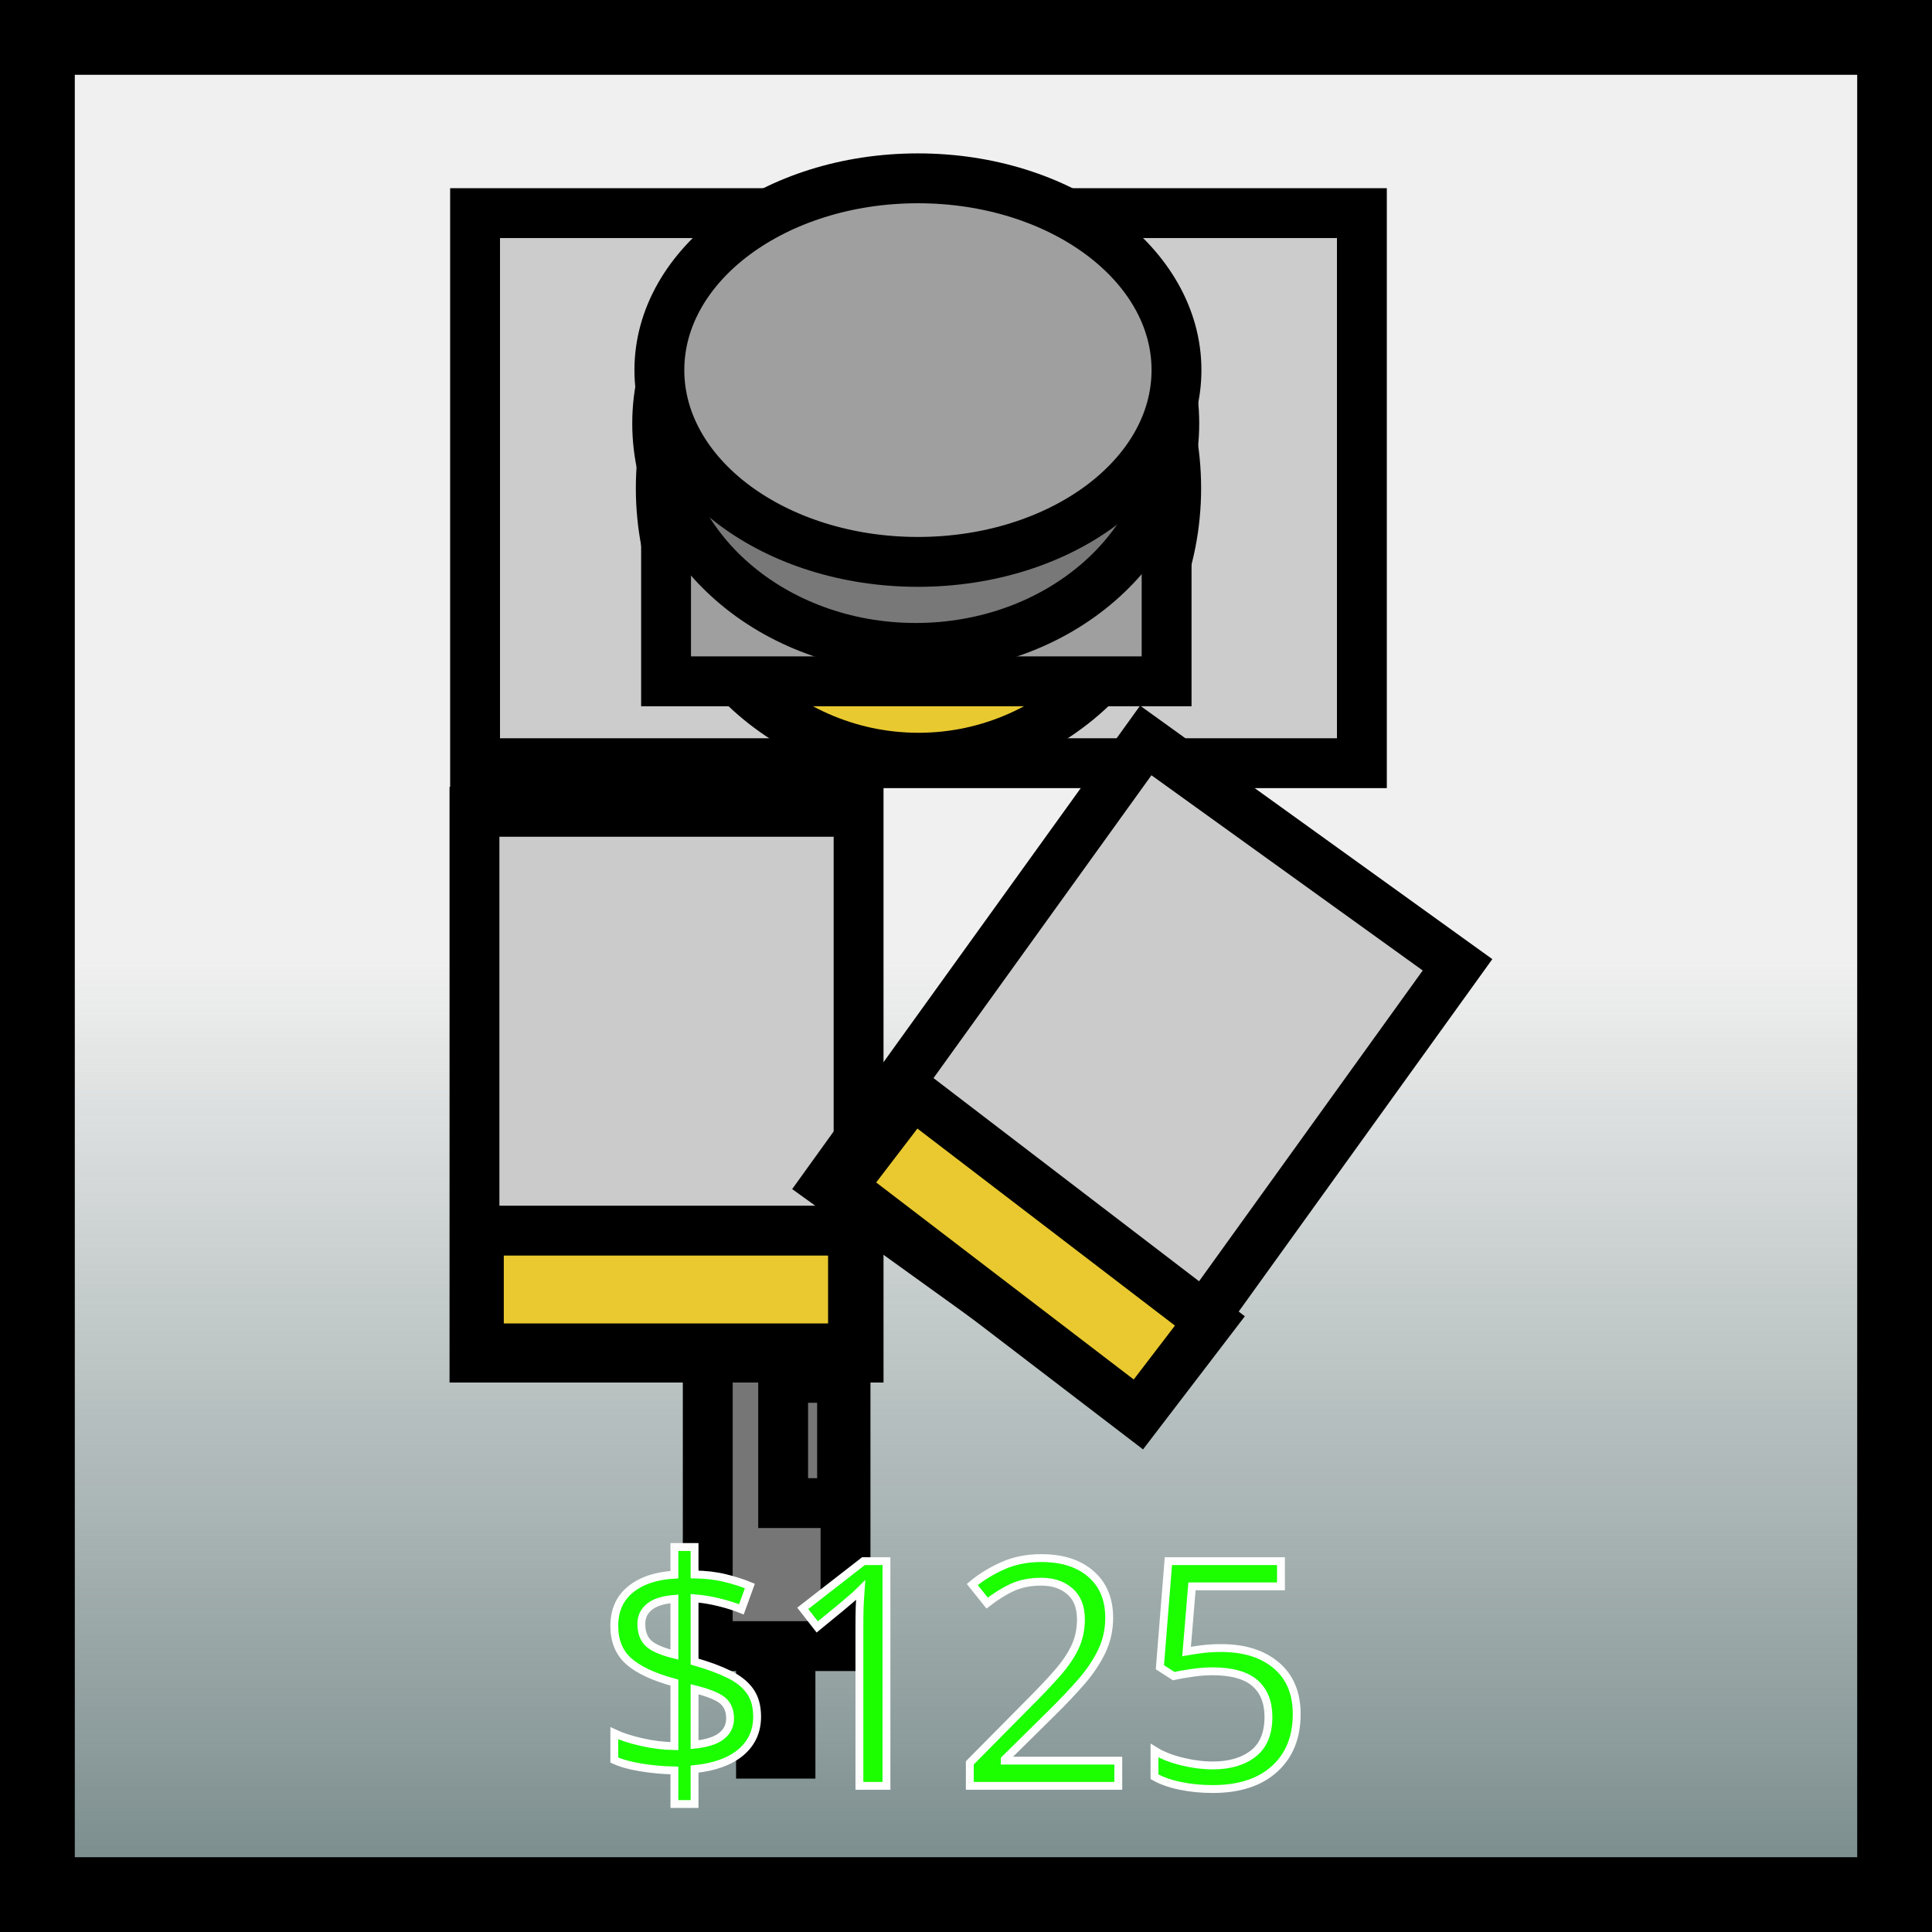
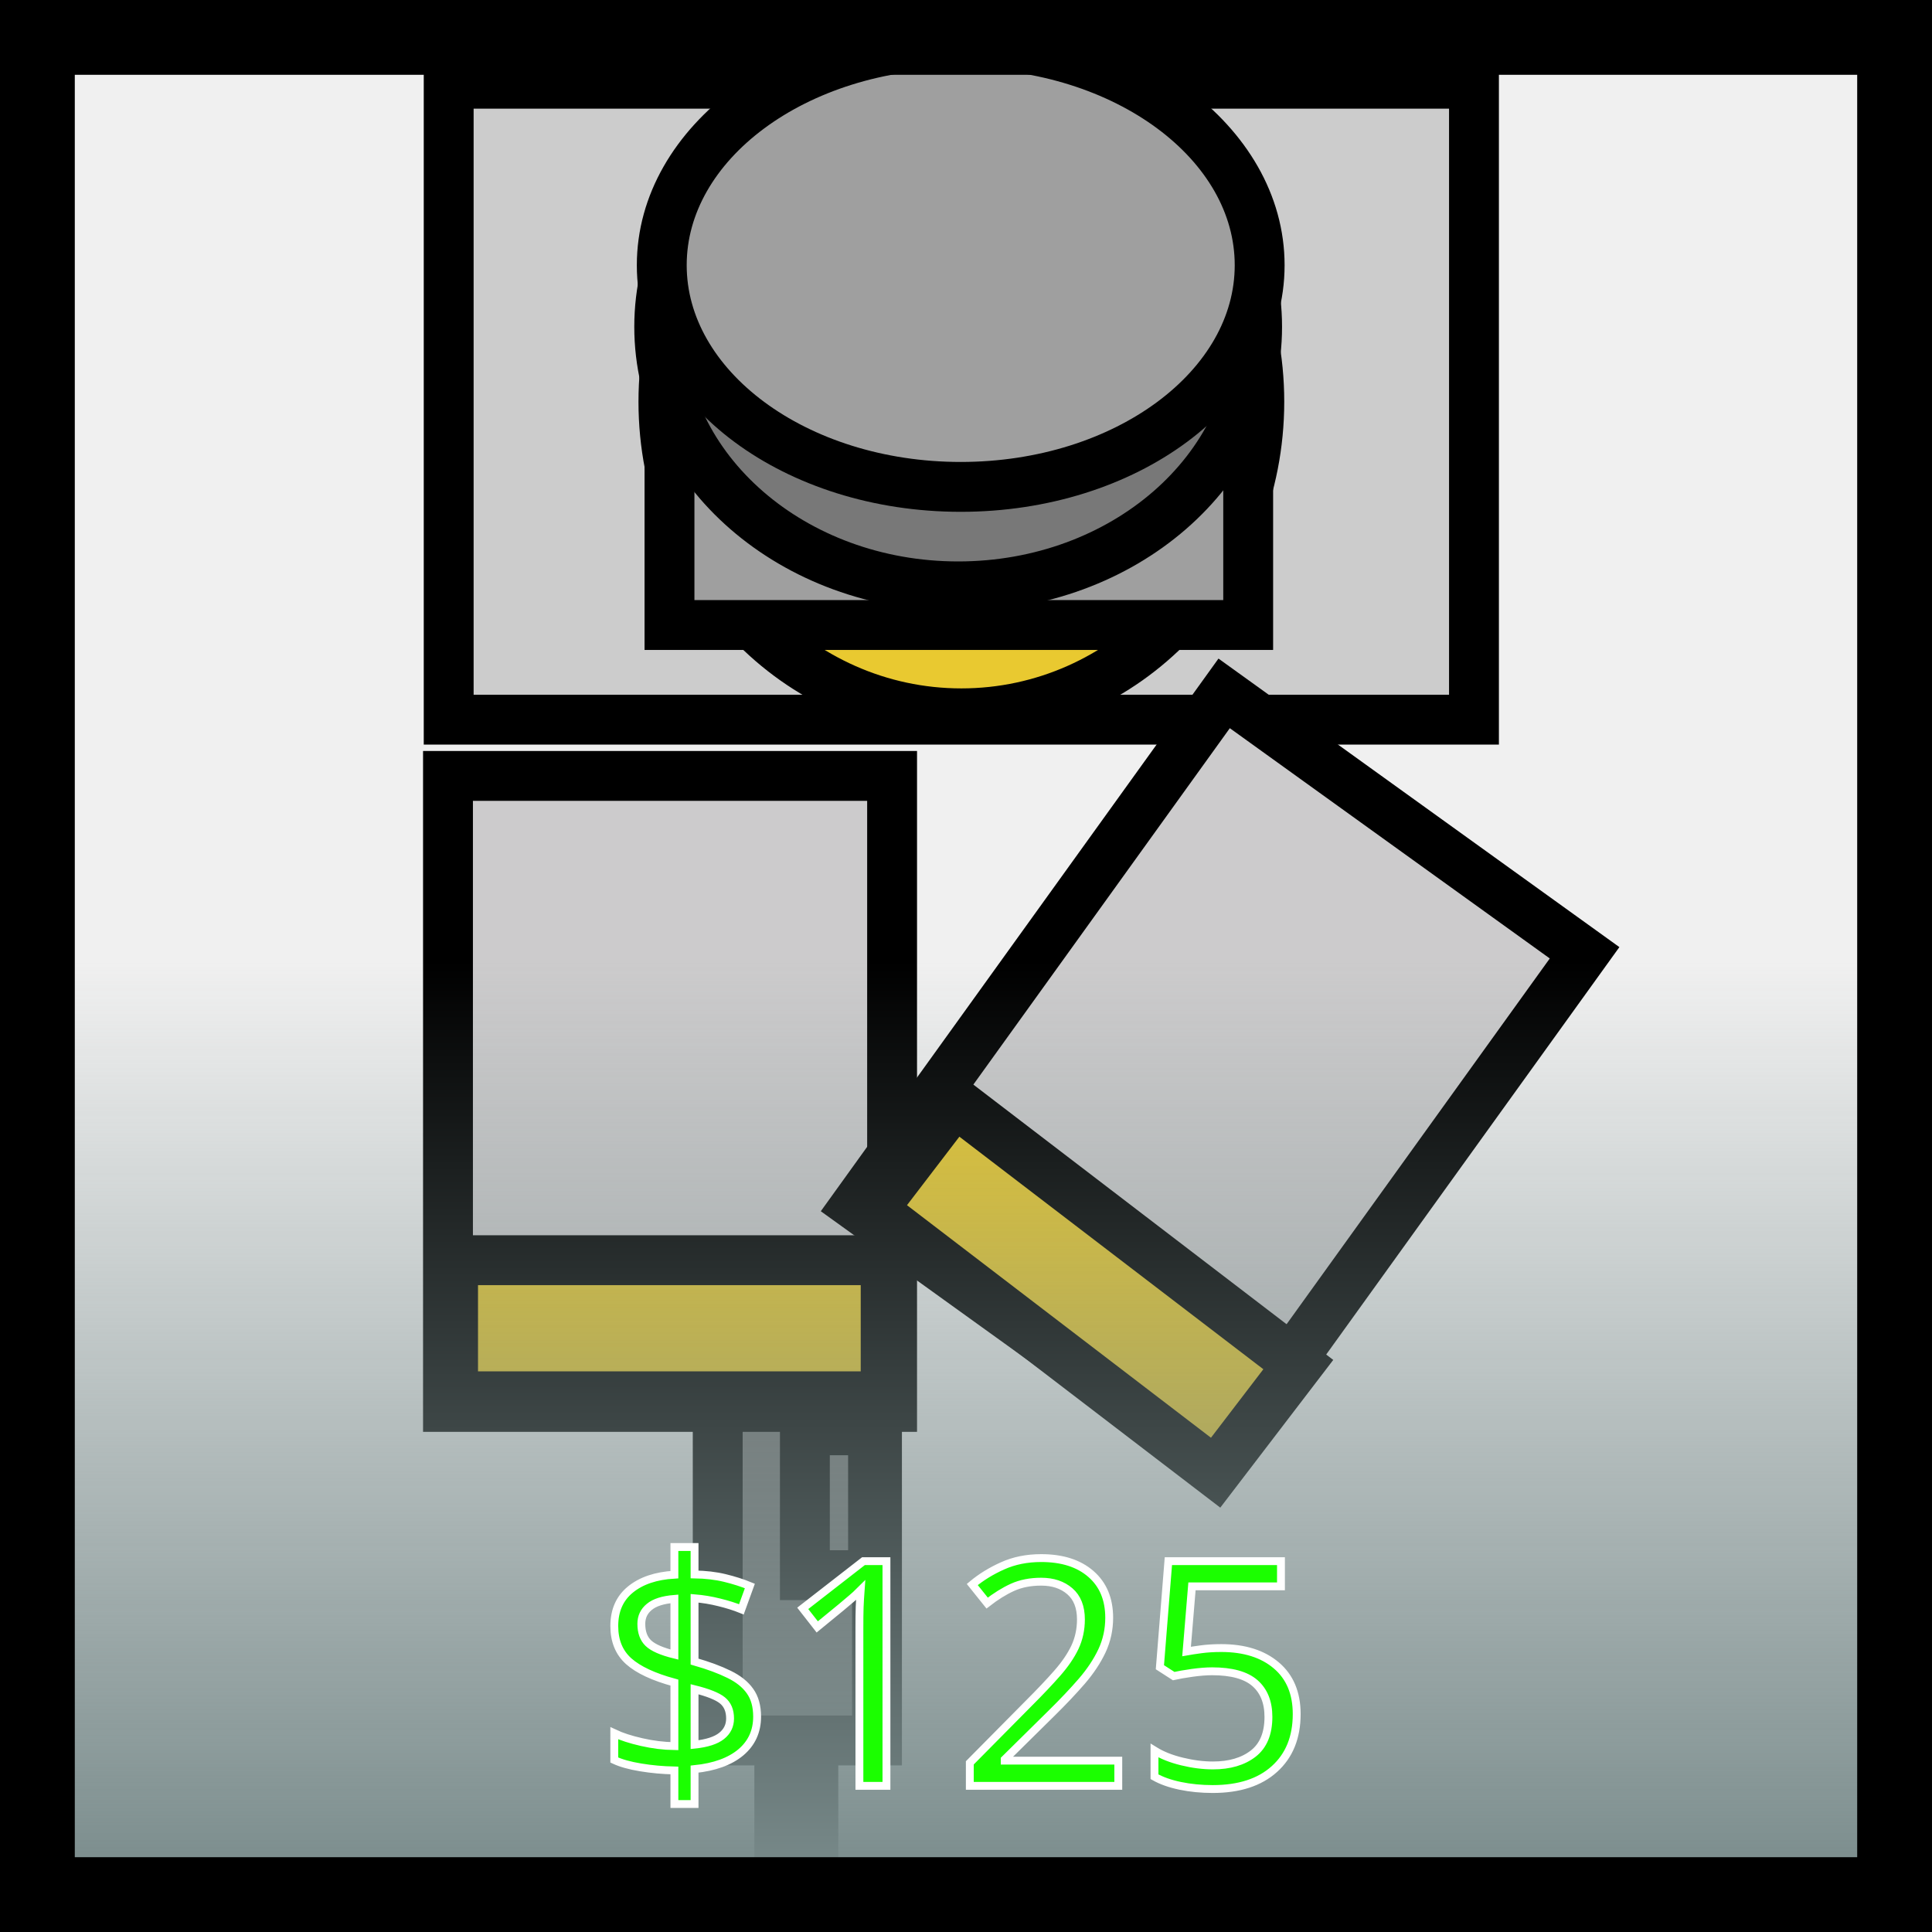
<svg xmlns="http://www.w3.org/2000/svg" version="1.1" width="38.744" height="38.744" viewBox="0,0,38.744,38.744">
  <defs>
    <linearGradient x1="239.78" y1="179.895" x2="239.78" y2="198.44" gradientUnits="userSpaceOnUse" id="color-1">
      <stop offset="0" stop-color="#7a8c8c" stop-opacity="0" />
      <stop offset="1" stop-color="#7a8c8c" />
    </linearGradient>
  </defs>
-   <g transform="translate(-220.628,-160.628)">
+   <g transform="translate(-220.6281,-160.628)">
    <g data-paper-data="{&quot;isPaintingLayer&quot;:true}" fill-rule="nonzero" stroke-linecap="butt" stroke-linejoin="miter" stroke-miterlimit="10" stroke-dasharray="" stroke-dashoffset="0" style="mix-blend-mode: normal">
-       <path d="M221.218,198.44v-18.545h37.122v18.545z" fill="url(#color-1)" stroke="none" stroke-width="0" />
-       <path d="M230.155,175.933v-11.031h17.784v11.031z" fill="#cccccc" stroke="#000000" stroke-width="1" />
-       <path d="M244.215,170.418c0,2.985 -2.314,5.405 -5.168,5.405c-2.854,0 -5.168,-2.42 -5.168,-5.405c0,-2.985 2.314,-5.405 5.168,-5.405c2.854,0 5.168,2.42 5.168,5.405z" fill="#e9c930" stroke="#000000" stroke-width="1" />
-       <path d="M233.985,174.291v-3.088h10.038v3.088z" fill="#9f9f9f" stroke="#000000" stroke-width="1" />
-       <path d="M244.177,169.119c0,2.486 -2.321,4.502 -5.185,4.502c-2.864,0 -5.185,-2.016 -5.185,-4.502c0,-2.486 2.321,-4.502 5.185,-4.502c2.864,0 5.185,2.016 5.185,4.502z" fill="#787878" stroke="#000000" stroke-width="1" />
-       <path d="M244.221,168.05c0,2.124 -2.321,3.846 -5.185,3.846c-2.864,0 -5.185,-1.722 -5.185,-3.846c0,-2.124 2.321,-3.846 5.185,-3.846c2.864,0 5.185,1.722 5.185,3.846z" fill="#9f9f9f" stroke="#000000" stroke-width="1" />
-       <path d="M234.821,193.639v-6.609h2.763v6.609z" fill="#767676" stroke="#000000" stroke-width="1" />
-       <path d="M236.333,190.771v-2.512h1.182v2.512z" fill="#767676" stroke="#000000" stroke-width="1" />
-       <path d="M235.889,195.796v-1.921h0.591v1.921z" fill="#767676" stroke="#000000" stroke-width="1" />
-       <path d="M230.143,187.853v-10.945h7.703v10.945z" fill="#cccbcc" stroke="#000000" stroke-width="1" />
-       <path d="M237.212,184.36l6.393,-8.883l6.252,4.499l-6.393,8.883z" fill="#cccbcc" stroke="#000000" stroke-width="1" />
-       <path d="M230.231,187.668v-2.361h7.503v2.361z" fill="#e9c92f" stroke="#000000" stroke-width="1" />
-       <path d="M237.498,184.434l1.434,-1.875l5.959,4.559l-1.434,1.875z" fill="#e9c92f" stroke="#000000" stroke-width="1" />
+       <g stroke="#000000" stroke-width="1">
+         <path d="M229.626,175.06v-12.753h20.561v12.753z" fill="#cccccc" />
+         <path d="M245.882,168.684c0,3.451 -2.675,6.249 -5.975,6.249c-3.3,0 -5.975,-2.798 -5.975,-6.249c0,-3.451 2.675,-6.249 5.975,-6.249c3.3,0 5.975,2.798 5.975,6.249z" fill="#e9c930" />
+         <path d="M234.054,173.162v-3.571h11.605v3.571z" fill="#9f9f9f" />
+         <path d="M245.838,167.182c0,2.875 -2.684,5.205 -5.995,5.205c-3.311,0 -5.995,-2.33 -5.995,-5.205c0,-2.875 2.684,-5.205 5.995,-5.205c3.311,0 5.995,2.33 5.995,5.205z" fill="#787878" />
+         <path d="M245.889,165.946c0,2.456 -2.684,4.446 -5.995,4.446c-3.311,0 -5.995,-1.991 -5.995,-4.446c0,-2.456 2.684,-4.446 5.995,-4.446c3.311,0 5.995,1.991 5.995,4.446z" fill="#9f9f9f" />
+         <path d="M235.021,195.531v-7.642h3.194v7.642z" fill="#767676" />
+         <path d="M236.769,192.216v-2.905h1.367v2.905z" fill="#767676" />
+         <path d="M236.256,198.025v-2.221h0.683v2.221z" fill="#767676" />
+         <path d="M229.612,188.842v-12.654h8.906v12.654z" fill="#cccbcc" />
+         <path d="M237.786,184.804l7.391,-10.271l7.228,5.202l-7.391,10.271z" fill="#cccbcc" />
+         <path d="M229.714,188.629v-2.729h8.675v2.729z" fill="#e9c92f" />
+         <path d="M238.116,184.89l1.658,-2.168l6.89,5.271l-1.658,2.168z" fill="#e9c92f" />
+       </g>
+       <path d="M221.219,198.44v-18.545h37.122v18.545z" fill="url(#color-1)" stroke="none" stroke-width="0" />
      <path d="M221.378,198.622v-37.244h37.244v37.244z" fill="none" stroke="#000000" stroke-width="1.5" />
      <text transform="translate(232.5551,196.4409) scale(0.15775,0.15775)" font-size="40" xml:space="preserve" fill="#1bff00" fill-rule="nonzero" stroke="#ffffff" stroke-width="1" stroke-linecap="butt" stroke-linejoin="miter" stroke-miterlimit="10" stroke-dasharray="" stroke-dashoffset="0" font-family="Sans Serif" font-weight="normal" text-anchor="start" style="mix-blend-mode: normal">
        <tspan x="0" dy="0">$125</tspan>
      </text>
    </g>
  </g>
</svg>
